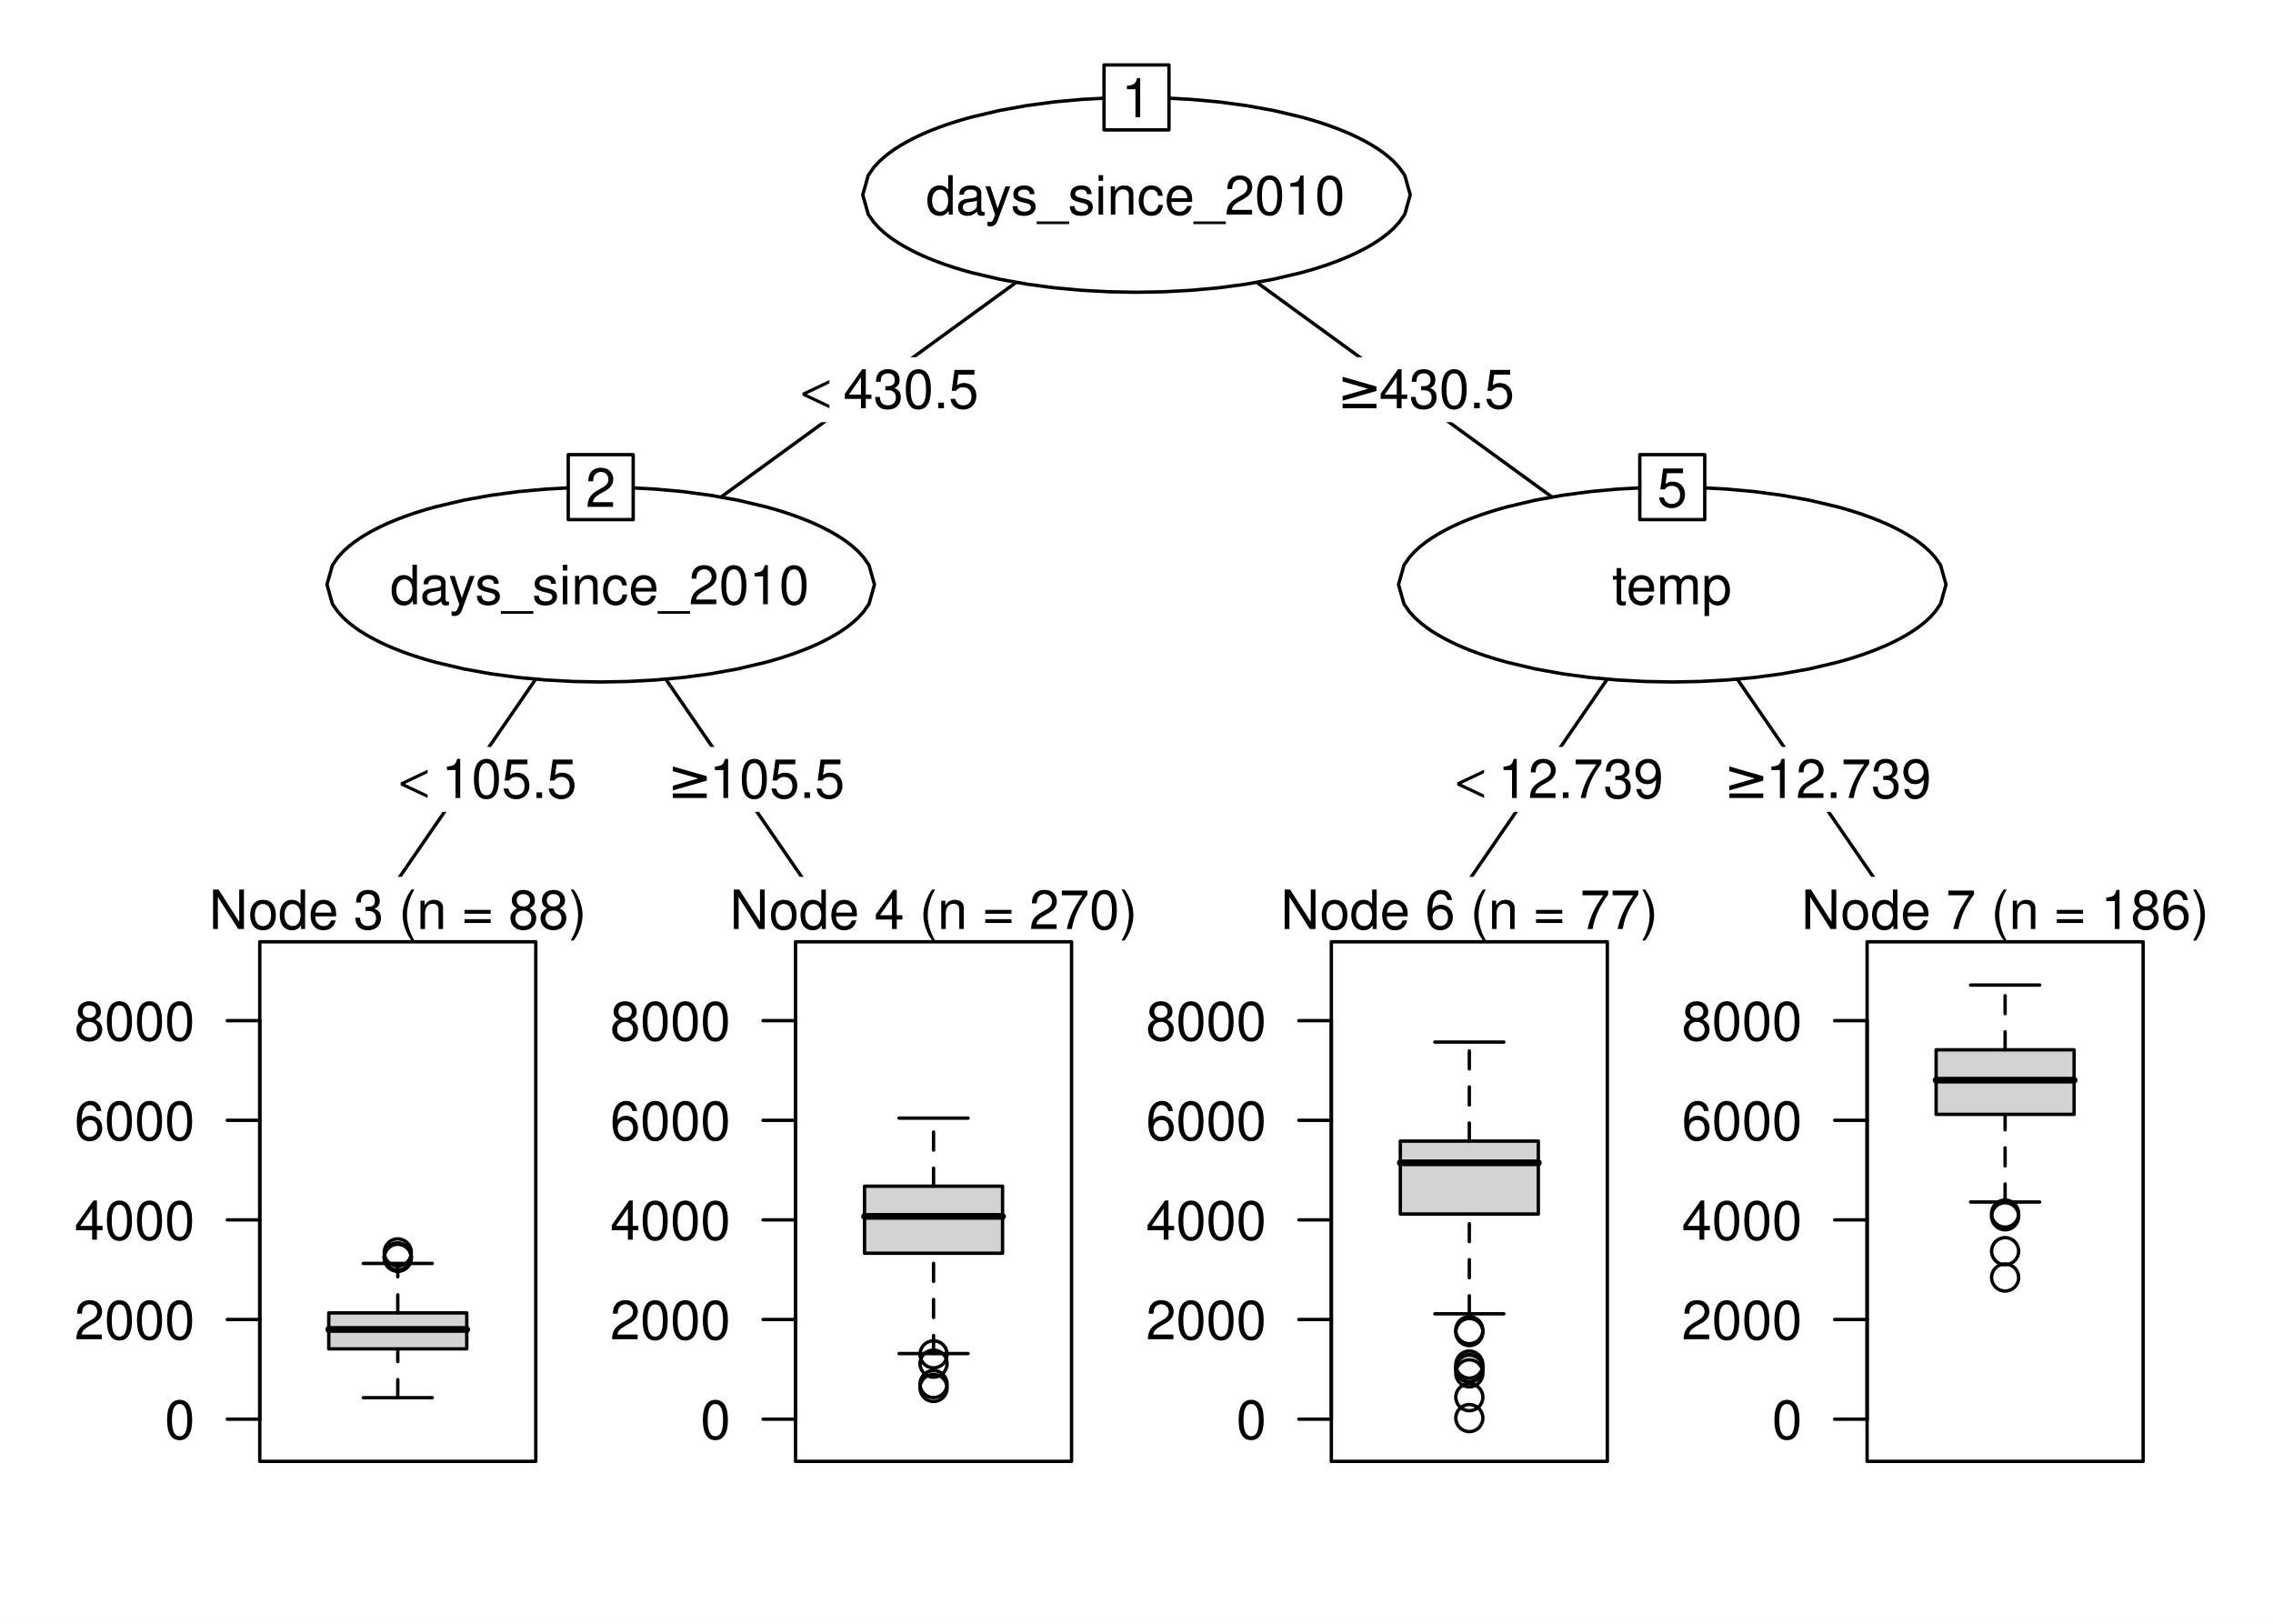
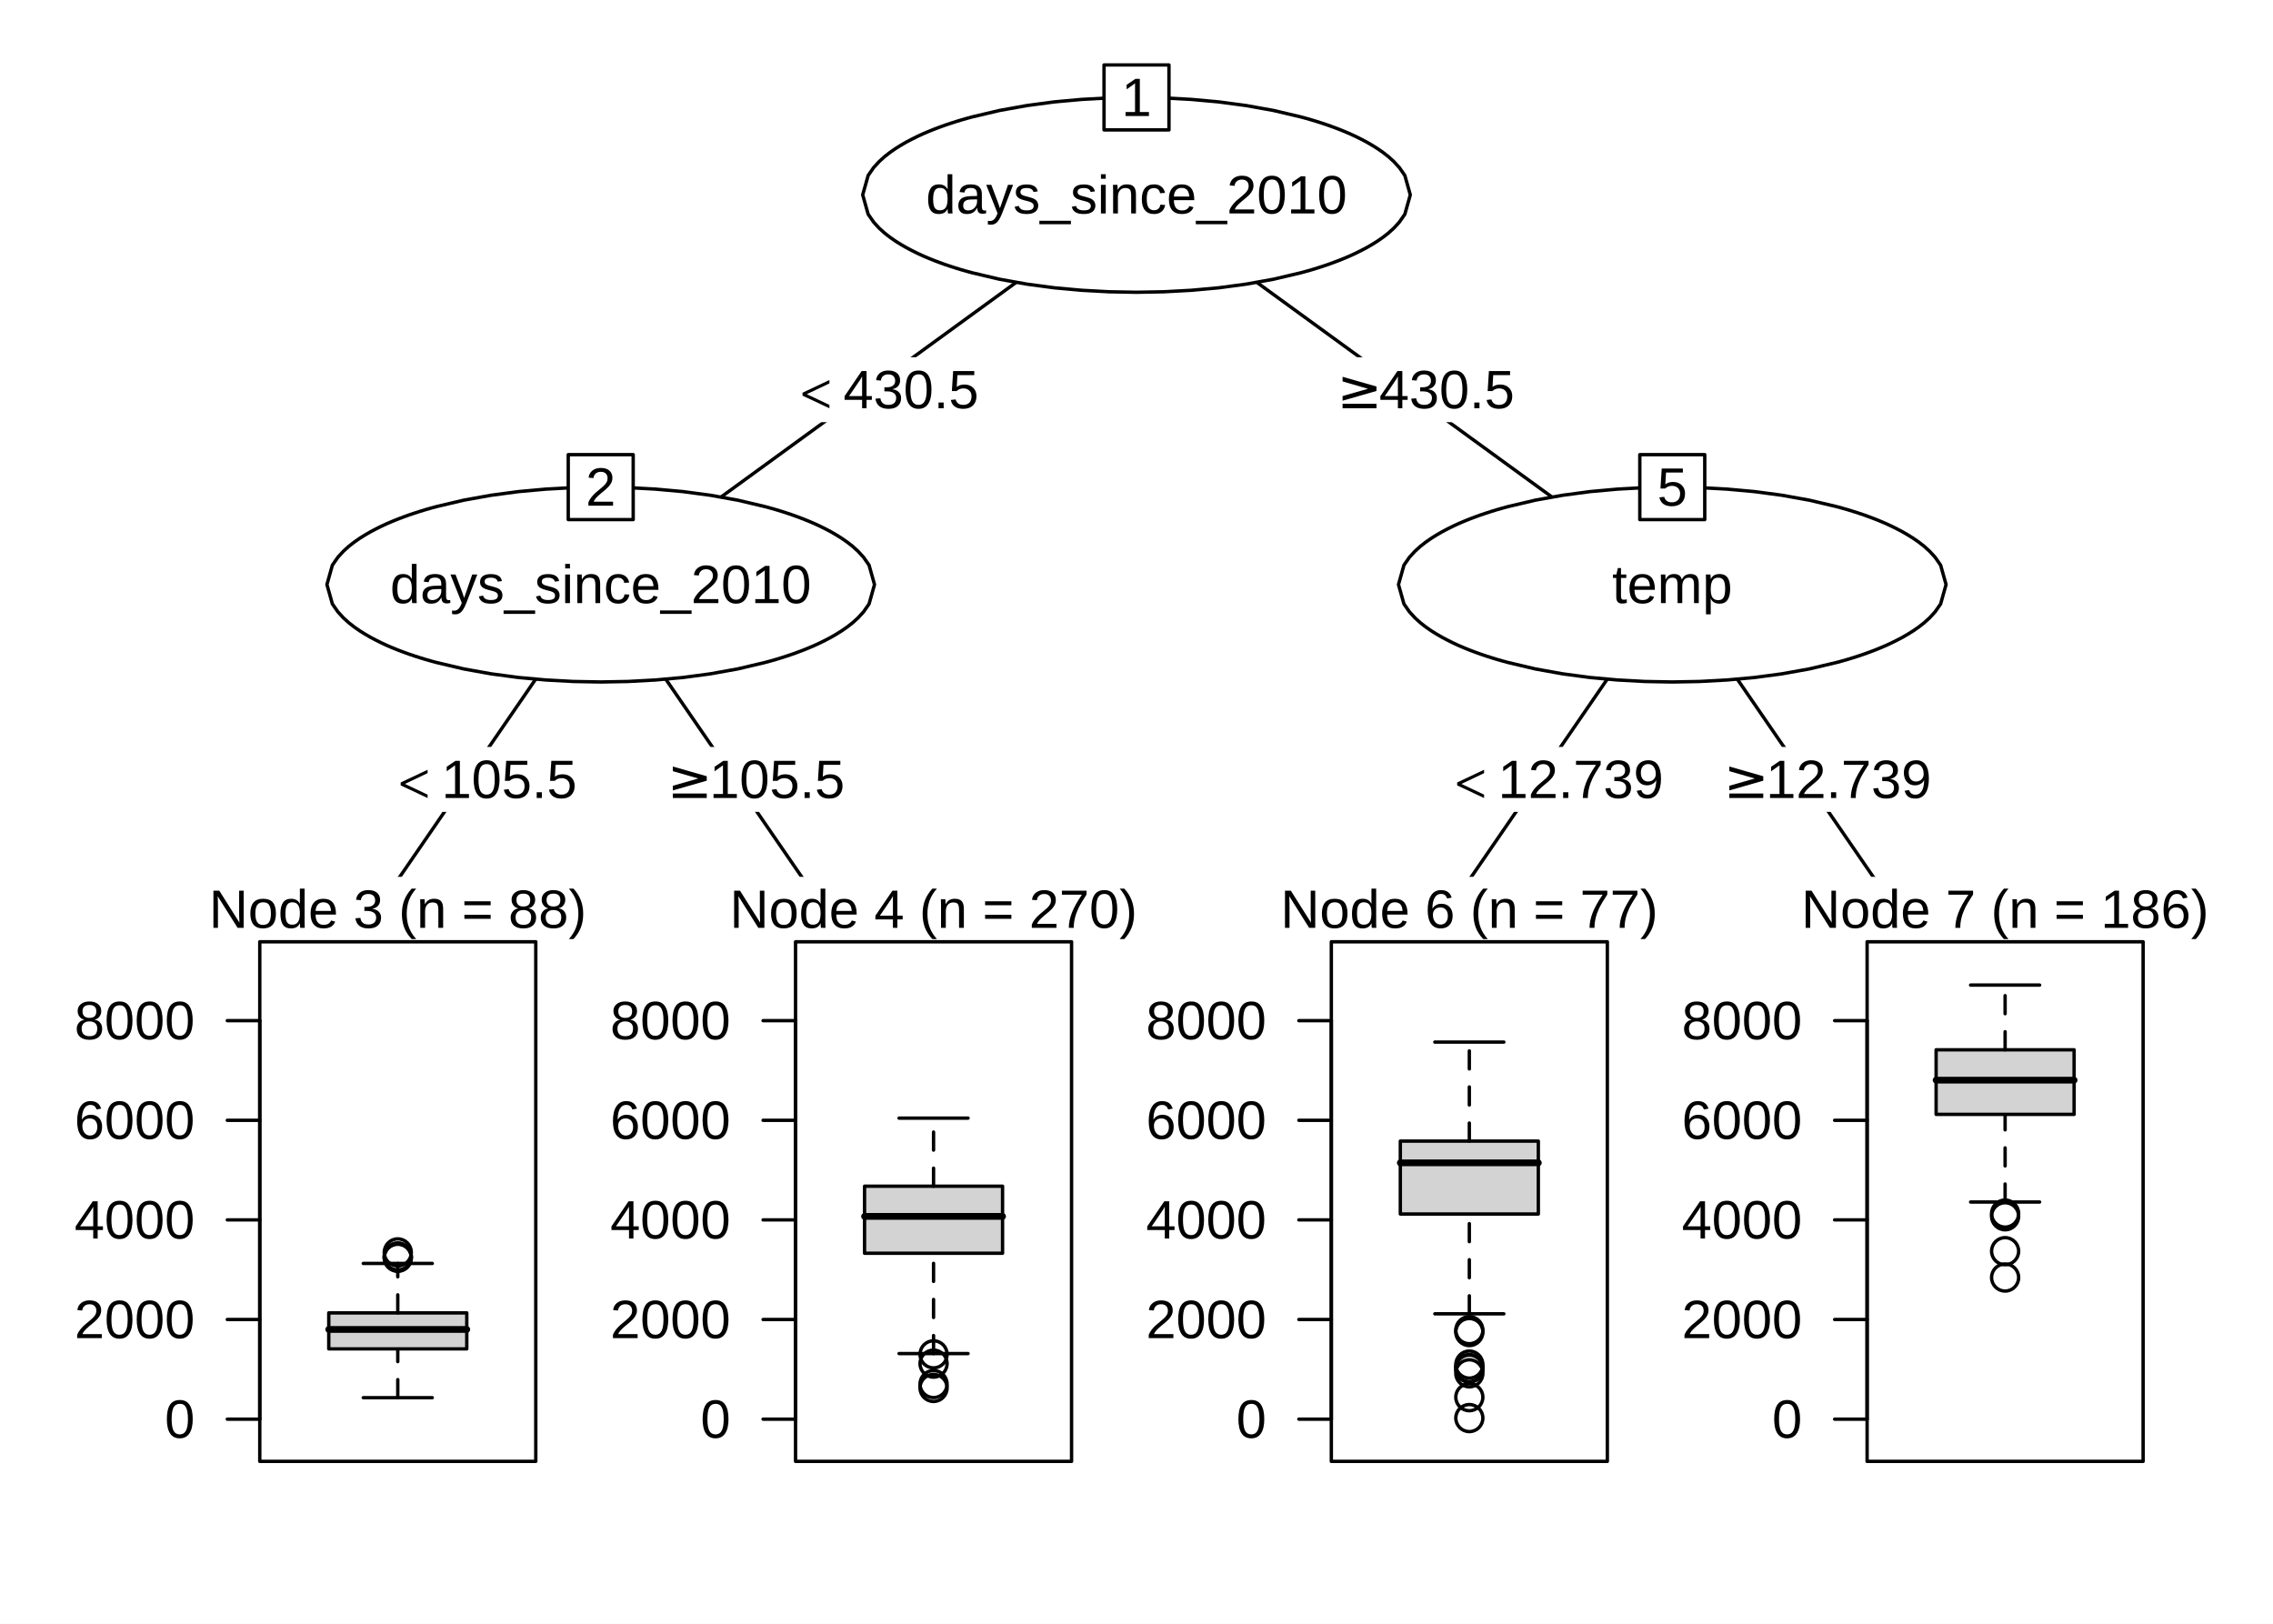
<svg xmlns="http://www.w3.org/2000/svg" viewBox="0 0 504.00 360.00">
  <defs>
    <style type="text/css">
    line, polyline, path, rect, circle {
      fill: none;
      stroke: #000000;
      stroke-linecap: round;
      stroke-linejoin: round;
      stroke-miterlimit: 10.00;
    }
  </style>
  </defs>
  <rect width="100%" height="100%" style="stroke: none; fill: #FFFFFF;" />
  <polyline points="252.00,43.20 133.20,129.60 " style="stroke-width: 0.75;" />
  <polyline points="252.00,43.20 370.80,129.60 " style="stroke-width: 0.75;" />
-   <polyline points="191.30,43.20 192.51,38.90 193.73,37.15 194.94,35.83 196.16,34.73 197.37,33.78 198.58,32.94 199.80,32.18 201.01,31.48 202.23,30.84 203.44,30.24 204.65,29.68 205.87,29.16 207.08,28.67 208.30,28.21 209.51,27.77 210.72,27.36 211.94,26.97 213.15,26.60 214.37,26.25 215.58,25.92 215.58,25.92 221.65,24.49 227.72,23.40 233.79,22.59 239.86,22.04 245.93,21.71 252.00,21.60 258.07,21.71 264.14,22.04 270.21,22.59 276.28,23.40 282.35,24.49 288.42,25.92 288.42,25.92 289.63,26.25 290.85,26.60 292.06,26.97 293.28,27.36 294.49,27.77 295.70,28.21 296.92,28.67 298.13,29.16 299.35,29.68 300.56,30.24 301.77,30.84 302.99,31.48 304.20,32.18 305.42,32.94 306.63,33.78 307.84,34.73 309.06,35.83 310.27,37.15 311.49,38.90 312.70,43.20 312.70,43.20 311.49,47.50 310.27,49.25 309.06,50.57 307.84,51.67 306.63,52.62 305.42,53.46 304.20,54.22 302.99,54.92 301.77,55.56 300.56,56.16 299.35,56.72 298.13,57.24 296.92,57.73 295.70,58.19 294.49,58.63 293.28,59.04 292.06,59.43 290.85,59.80 289.63,60.15 288.42,60.48 288.42,60.48 282.35,61.91 276.28,63.00 270.21,63.81 264.14,64.36 258.07,64.69 252.00,64.80 245.93,64.69 239.86,64.36 233.79,63.81 227.72,63.00 221.65,61.91 215.58,60.48 215.58,60.48 214.37,60.15 213.15,59.80 211.94,59.43 210.72,59.04 209.51,58.63 208.30,58.19 207.08,57.73 205.87,57.24 204.65,56.72 203.44,56.16 202.23,55.56 201.01,54.92 199.80,54.22 198.58,53.46 197.37,52.62 196.16,51.67 194.94,50.57 193.73,49.25 192.51,47.50 191.30,43.20 " style="stroke-width: 0.75; fill: #FFFFFF;" />
-   <text x="205.31" y="47.58" style="font-size: 12.00px; font-family: Nimbus Sans L;" textLength="93.38px" lengthAdjust="spacingAndGlyphs">days_since_2010</text>
+   <polyline points="191.29,43.20 192.50,38.90 193.72,37.15 194.93,35.83 196.14,34.73 197.36,33.78 198.57,32.94 199.79,32.18 201.00,31.48 202.22,30.84 203.43,30.24 204.64,29.68 205.86,29.16 207.07,28.67 208.29,28.21 209.50,27.77 210.72,27.36 211.93,26.97 213.14,26.60 214.36,26.25 215.57,25.92 215.57,25.92 221.64,24.49 227.71,23.40 233.79,22.59 239.86,22.04 245.93,21.71 252.00,21.60 258.07,21.71 264.14,22.04 270.21,22.59 276.29,23.40 282.36,24.49 288.43,25.92 288.43,25.92 289.64,26.25 290.86,26.60 292.07,26.97 293.28,27.36 294.50,27.77 295.71,28.21 296.93,28.67 298.14,29.16 299.36,29.68 300.57,30.24 301.78,30.84 303.00,31.48 304.21,32.18 305.43,32.94 306.64,33.78 307.86,34.73 309.07,35.83 310.28,37.15 311.50,38.90 312.71,43.20 312.71,43.20 311.50,47.50 310.28,49.25 309.07,50.57 307.86,51.67 306.64,52.62 305.43,53.46 304.21,54.22 303.00,54.92 301.78,55.56 300.57,56.16 299.36,56.72 298.14,57.24 296.93,57.73 295.71,58.19 294.50,58.63 293.28,59.04 292.07,59.43 290.86,59.80 289.64,60.15 288.43,60.48 288.43,60.48 282.36,61.91 276.29,63.00 270.21,63.81 264.14,64.36 258.07,64.69 252.00,64.80 245.93,64.69 239.86,64.36 233.79,63.81 227.71,63.00 221.64,61.91 215.57,60.48 215.57,60.48 214.36,60.15 213.14,59.80 211.93,59.43 210.72,59.04 209.50,58.63 208.29,58.19 207.07,57.73 205.86,57.24 204.64,56.72 203.43,56.16 202.22,55.56 201.00,54.92 199.79,54.22 198.57,53.46 197.36,52.62 196.14,51.67 194.93,50.57 193.72,49.25 192.50,47.50 191.29,43.20 " style="stroke-width: 0.75; fill: #FFFFFF;" />
+   <text x="205.30" y="47.33" style="font-size: 12.00px; font-family: Liberation Sans;" textLength="93.40px" lengthAdjust="spacingAndGlyphs">days_since_2010</text>
  <rect x="244.80" y="14.40" width="14.40" height="14.40" style="stroke-width: 0.75; fill: #FFFFFF;" />
-   <text x="248.66" y="25.98" style="font-size: 12.00px; font-family: Nimbus Sans L;" textLength="6.67px" lengthAdjust="spacingAndGlyphs">1</text>
+   <text x="248.66" y="25.73" style="font-size: 12.00px; font-family: Liberation Sans;" textLength="6.67px" lengthAdjust="spacingAndGlyphs">1</text>
  <rect x="168.18" y="79.20" width="48.84" height="14.40" style="stroke-width: 0.75; stroke: none; fill: #FFFFFF;" />
  <text x="177.63" y="90.52" style="font-size: 12.00px; font-family: Standard Symbols L;" textLength="6.59px" lengthAdjust="spacingAndGlyphs">&lt;</text>
-   <text x="186.99" y="90.52" style="font-size: 12.00px; font-family: Nimbus Sans L;" textLength="30.02px" lengthAdjust="spacingAndGlyphs">430.5</text>
+   <text x="186.99" y="90.52" style="font-size: 12.00px; font-family: Liberation Sans;" textLength="30.03px" lengthAdjust="spacingAndGlyphs">430.5</text>
  <rect x="286.98" y="79.20" width="48.84" height="14.40" style="stroke-width: 0.75; stroke: none; fill: #FFFFFF;" />
  <text x="296.43" y="90.52" style="font-size: 12.00px; font-family: Standard Symbols L;" textLength="6.59px" lengthAdjust="spacingAndGlyphs">≥</text>
-   <text x="305.79" y="90.52" style="font-size: 12.00px; font-family: Nimbus Sans L;" textLength="30.02px" lengthAdjust="spacingAndGlyphs">430.5</text>
+   <text x="305.79" y="90.52" style="font-size: 12.00px; font-family: Liberation Sans;" textLength="30.03px" lengthAdjust="spacingAndGlyphs">430.5</text>
  <polyline points="133.20,129.60 73.80,216.00 " style="stroke-width: 0.75;" />
  <polyline points="133.20,129.60 192.60,216.00 " style="stroke-width: 0.75;" />
-   <polyline points="72.50,129.60 73.71,125.30 74.93,123.55 76.14,122.23 77.36,121.13 78.57,120.18 79.78,119.34 81.00,118.58 82.21,117.88 83.43,117.24 84.64,116.64 85.85,116.08 87.07,115.56 88.28,115.07 89.50,114.61 90.71,114.17 91.92,113.76 93.14,113.37 94.35,113.00 95.57,112.65 96.78,112.32 96.78,112.32 102.85,110.89 108.92,109.80 114.99,108.99 121.06,108.44 127.13,108.11 133.20,108.00 139.27,108.11 145.34,108.44 151.41,108.99 157.48,109.80 163.55,110.89 169.62,112.32 169.62,112.32 170.83,112.65 172.05,113.00 173.26,113.37 174.48,113.76 175.69,114.17 176.90,114.61 178.12,115.07 179.33,115.56 180.55,116.08 181.76,116.64 182.97,117.24 184.19,117.88 185.40,118.58 186.62,119.34 187.83,120.18 189.04,121.13 190.26,122.23 191.47,123.55 192.69,125.30 193.90,129.60 193.90,129.60 192.69,133.90 191.47,135.65 190.26,136.97 189.04,138.07 187.83,139.02 186.62,139.86 185.40,140.62 184.19,141.32 182.97,141.96 181.76,142.56 180.55,143.12 179.33,143.64 178.12,144.13 176.90,144.59 175.69,145.03 174.48,145.44 173.26,145.83 172.05,146.20 170.83,146.55 169.62,146.88 169.62,146.88 163.55,148.31 157.48,149.40 151.41,150.21 145.34,150.76 139.27,151.09 133.20,151.20 127.13,151.09 121.06,150.76 114.99,150.21 108.92,149.40 102.85,148.31 96.78,146.88 96.78,146.88 95.57,146.55 94.35,146.20 93.14,145.83 91.92,145.44 90.71,145.03 89.50,144.59 88.28,144.13 87.07,143.64 85.85,143.12 84.64,142.56 83.43,141.96 82.21,141.32 81.00,140.62 79.78,139.86 78.57,139.02 77.36,138.07 76.14,136.97 74.93,135.65 73.71,133.90 72.50,129.60 " style="stroke-width: 0.75; fill: #FFFFFF;" />
-   <text x="86.51" y="133.97" style="font-size: 12.00px; font-family: Nimbus Sans L;" textLength="93.38px" lengthAdjust="spacingAndGlyphs">days_since_2010</text>
+   <polyline points="72.49,129.60 73.70,125.30 74.92,123.55 76.13,122.23 77.34,121.13 78.56,120.18 79.77,119.34 80.99,118.58 82.20,117.88 83.42,117.24 84.63,116.64 85.84,116.08 87.06,115.56 88.27,115.07 89.49,114.61 90.70,114.17 91.92,113.76 93.13,113.37 94.34,113.00 95.56,112.65 96.77,112.32 96.77,112.32 102.84,110.89 108.91,109.80 114.99,108.99 121.06,108.44 127.13,108.11 133.20,108.00 139.27,108.11 145.34,108.44 151.41,108.99 157.49,109.80 163.56,110.89 169.63,112.32 169.63,112.32 170.84,112.65 172.06,113.00 173.27,113.37 174.48,113.76 175.70,114.17 176.91,114.61 178.13,115.07 179.34,115.56 180.56,116.08 181.77,116.64 182.98,117.24 184.20,117.88 185.41,118.58 186.63,119.34 187.84,120.18 189.06,121.13 190.27,122.23 191.48,123.55 192.70,125.30 193.91,129.60 193.91,129.60 192.70,133.90 191.48,135.65 190.27,136.97 189.06,138.07 187.84,139.02 186.63,139.86 185.41,140.62 184.20,141.32 182.98,141.96 181.77,142.56 180.56,143.12 179.34,143.64 178.13,144.13 176.91,144.59 175.70,145.03 174.48,145.44 173.27,145.83 172.06,146.20 170.84,146.55 169.63,146.88 169.63,146.88 163.56,148.31 157.49,149.40 151.41,150.21 145.34,150.76 139.27,151.09 133.20,151.20 127.13,151.09 121.06,150.76 114.99,150.21 108.91,149.40 102.84,148.31 96.77,146.88 96.77,146.88 95.56,146.55 94.34,146.20 93.13,145.83 91.92,145.44 90.70,145.03 89.49,144.59 88.27,144.13 87.06,143.64 85.84,143.12 84.63,142.56 83.42,141.96 82.20,141.32 80.99,140.62 79.77,139.86 78.56,139.02 77.34,138.07 76.13,136.97 74.92,135.65 73.70,133.90 72.49,129.60 " style="stroke-width: 0.75; fill: #FFFFFF;" />
+   <text x="86.50" y="133.72" style="font-size: 12.00px; font-family: Liberation Sans;" textLength="93.40px" lengthAdjust="spacingAndGlyphs">days_since_2010</text>
  <rect x="126.00" y="100.80" width="14.40" height="14.40" style="stroke-width: 0.75; fill: #FFFFFF;" />
-   <text x="129.86" y="112.38" style="font-size: 12.00px; font-family: Nimbus Sans L;" textLength="6.67px" lengthAdjust="spacingAndGlyphs">2</text>
+   <text x="129.86" y="112.12" style="font-size: 12.00px; font-family: Liberation Sans;" textLength="6.67px" lengthAdjust="spacingAndGlyphs">2</text>
  <rect x="79.08" y="165.60" width="48.84" height="14.40" style="stroke-width: 0.75; stroke: none; fill: #FFFFFF;" />
-   <text x="88.53" y="176.92" style="font-size: 12.00px; font-family: Standard Symbols L;" textLength="6.59px" lengthAdjust="spacingAndGlyphs">&lt;</text>
-   <text x="97.89" y="176.92" style="font-size: 12.00px; font-family: Nimbus Sans L;" textLength="30.02px" lengthAdjust="spacingAndGlyphs">105.5</text>
+   <text x="88.53" y="176.93" style="font-size: 12.00px; font-family: Standard Symbols L;" textLength="6.59px" lengthAdjust="spacingAndGlyphs">&lt;</text>
+   <text x="97.89" y="176.93" style="font-size: 12.00px; font-family: Liberation Sans;" textLength="30.03px" lengthAdjust="spacingAndGlyphs">105.5</text>
  <rect x="138.48" y="165.60" width="48.84" height="14.40" style="stroke-width: 0.75; stroke: none; fill: #FFFFFF;" />
-   <text x="147.93" y="176.92" style="font-size: 12.00px; font-family: Standard Symbols L;" textLength="6.59px" lengthAdjust="spacingAndGlyphs">≥</text>
-   <text x="157.29" y="176.92" style="font-size: 12.00px; font-family: Nimbus Sans L;" textLength="30.02px" lengthAdjust="spacingAndGlyphs">105.5</text>
+   <text x="147.93" y="176.93" style="font-size: 12.00px; font-family: Standard Symbols L;" textLength="6.59px" lengthAdjust="spacingAndGlyphs">≥</text>
+   <text x="157.29" y="176.93" style="font-size: 12.00px; font-family: Liberation Sans;" textLength="30.03px" lengthAdjust="spacingAndGlyphs">105.5</text>
  <rect x="14.40" y="194.40" width="118.80" height="129.60" style="stroke-width: 0.75; stroke: none; fill: #FFFFFF;" />
-   <text x="46.34" y="205.97" style="font-size: 12.00px; font-family: Nimbus Sans L;" textLength="83.71px" lengthAdjust="spacingAndGlyphs">Node 3 (n = 88)</text>
+   <text x="46.34" y="205.72" style="font-size: 12.00px; font-family: Liberation Sans;" textLength="83.72px" lengthAdjust="spacingAndGlyphs">Node 3 (n = 88)</text>
  <polyline points="57.60,314.64 57.60,226.29 " style="stroke-width: 0.75;" />
  <line x1="57.60" y1="314.64" x2="50.40" y2="314.64" style="stroke-width: 0.75;" />
  <line x1="57.60" y1="292.55" x2="50.40" y2="292.55" style="stroke-width: 0.75;" />
  <line x1="57.60" y1="270.46" x2="50.40" y2="270.46" style="stroke-width: 0.75;" />
  <line x1="57.60" y1="248.38" x2="50.40" y2="248.38" style="stroke-width: 0.75;" />
  <line x1="57.60" y1="226.29" x2="50.40" y2="226.29" style="stroke-width: 0.75;" />
-   <text x="36.53" y="319.02" style="font-size: 12.00px; font-family: Nimbus Sans L;" textLength="6.67px" lengthAdjust="spacingAndGlyphs">0</text>
-   <text x="16.51" y="296.93" style="font-size: 12.00px; font-family: Nimbus Sans L;" textLength="26.69px" lengthAdjust="spacingAndGlyphs">2000</text>
-   <text x="16.51" y="274.84" style="font-size: 12.00px; font-family: Nimbus Sans L;" textLength="26.69px" lengthAdjust="spacingAndGlyphs">4000</text>
-   <text x="16.51" y="252.75" style="font-size: 12.00px; font-family: Nimbus Sans L;" textLength="26.69px" lengthAdjust="spacingAndGlyphs">6000</text>
-   <text x="16.51" y="230.66" style="font-size: 12.00px; font-family: Nimbus Sans L;" textLength="26.69px" lengthAdjust="spacingAndGlyphs">8000</text>
+   <text x="36.53" y="318.77" style="font-size: 12.00px; font-family: Liberation Sans;" textLength="6.67px" lengthAdjust="spacingAndGlyphs">0</text>
+   <text x="16.50" y="296.68" style="font-size: 12.00px; font-family: Liberation Sans;" textLength="26.70px" lengthAdjust="spacingAndGlyphs">2000</text>
+   <text x="16.50" y="274.59" style="font-size: 12.00px; font-family: Liberation Sans;" textLength="26.70px" lengthAdjust="spacingAndGlyphs">4000</text>
+   <text x="16.50" y="252.50" style="font-size: 12.00px; font-family: Liberation Sans;" textLength="26.70px" lengthAdjust="spacingAndGlyphs">6000</text>
+   <text x="16.50" y="230.41" style="font-size: 12.00px; font-family: Liberation Sans;" textLength="26.70px" lengthAdjust="spacingAndGlyphs">8000</text>
  <rect x="57.60" y="208.80" width="61.20" height="115.20" style="stroke-width: 0.75;" />
  <defs>
    <clipPath id="cpNTcuNnwxMTguOHwzMjR8MjA4Ljg=">
      <rect x="57.60" y="208.80" width="61.20" height="115.20" />
    </clipPath>
  </defs>
  <polyline points="80.55,309.88 95.85,309.88 " style="stroke-width: 0.75;" clip-path="url(#cpNTcuNnwxMTguOHwzMjR8MjA4Ljg=)" />
  <polyline points="88.20,309.88 88.20,299.06 " style="stroke-width: 0.75; stroke-dasharray: 4.00,4.00;" clip-path="url(#cpNTcuNnwxMTguOHwzMjR8MjA4Ljg=)" />
  <rect x="72.90" y="291.08" width="30.60" height="7.98" style="stroke-width: 0.75; fill: #D3D3D3;" clip-path="url(#cpNTcuNnwxMTguOHwzMjR8MjA4Ljg=)" />
  <polyline points="72.90,294.75 103.50,294.75 " style="stroke-width: 1.50;" clip-path="url(#cpNTcuNnwxMTguOHwzMjR8MjA4Ljg=)" />
  <polyline points="88.20,291.08 88.20,280.12 " style="stroke-width: 0.75; stroke-dasharray: 4.00,4.00;" clip-path="url(#cpNTcuNnwxMTguOHwzMjR8MjA4Ljg=)" />
  <polyline points="80.55,280.12 95.85,280.12 " style="stroke-width: 0.75;" clip-path="url(#cpNTcuNnwxMTguOHwzMjR8MjA4Ljg=)" />
  <circle cx="88.20" cy="278.56" r="2.25pt" style="stroke-width: 0.75;" clip-path="url(#cpNTcuNnwxMTguOHwzMjR8MjA4Ljg=)" />
  <circle cx="88.20" cy="277.67" r="2.25pt" style="stroke-width: 0.75;" clip-path="url(#cpNTcuNnwxMTguOHwzMjR8MjA4Ljg=)" />
  <circle cx="88.20" cy="278.87" r="2.25pt" style="stroke-width: 0.75;" clip-path="url(#cpNTcuNnwxMTguOHwzMjR8MjA4Ljg=)" />
  <circle cx="88.20" cy="278.76" r="2.25pt" style="stroke-width: 0.75;" clip-path="url(#cpNTcuNnwxMTguOHwzMjR8MjA4Ljg=)" />
  <defs>
    <clipPath id="cpMHw1MDR8MzYwfDA=">
      <rect x="0.00" y="0.00" width="504.00" height="360.00" />
    </clipPath>
  </defs>
  <rect x="133.20" y="194.40" width="118.80" height="129.60" style="stroke-width: 0.75; stroke: none; fill: #FFFFFF;" clip-path="url(#cpMHw1MDR8MzYwfDA=)" />
  <g clip-path="url(#cpMHw1MDR8MzYwfDA=)">
-     <text x="161.81" y="205.97" style="font-size: 12.00px; font-family: Nimbus Sans L;" textLength="90.38px" lengthAdjust="spacingAndGlyphs">Node 4 (n = 270)</text>
+     <text x="161.80" y="205.72" style="font-size: 12.00px; font-family: Liberation Sans;" textLength="90.39px" lengthAdjust="spacingAndGlyphs">Node 4 (n = 270)</text>
  </g>
  <polyline points="176.40,314.64 176.40,226.29 " style="stroke-width: 0.75;" clip-path="url(#cpMHw1MDR8MzYwfDA=)" />
  <line x1="176.40" y1="314.64" x2="169.20" y2="314.64" style="stroke-width: 0.75;" clip-path="url(#cpMHw1MDR8MzYwfDA=)" />
  <line x1="176.40" y1="292.55" x2="169.20" y2="292.55" style="stroke-width: 0.75;" clip-path="url(#cpMHw1MDR8MzYwfDA=)" />
  <line x1="176.40" y1="270.46" x2="169.20" y2="270.46" style="stroke-width: 0.75;" clip-path="url(#cpMHw1MDR8MzYwfDA=)" />
  <line x1="176.40" y1="248.38" x2="169.20" y2="248.38" style="stroke-width: 0.75;" clip-path="url(#cpMHw1MDR8MzYwfDA=)" />
  <line x1="176.40" y1="226.29" x2="169.20" y2="226.29" style="stroke-width: 0.75;" clip-path="url(#cpMHw1MDR8MzYwfDA=)" />
  <g clip-path="url(#cpMHw1MDR8MzYwfDA=)">
-     <text x="155.33" y="319.02" style="font-size: 12.00px; font-family: Nimbus Sans L;" textLength="6.67px" lengthAdjust="spacingAndGlyphs">0</text>
-   </g>
-   <g clip-path="url(#cpMHw1MDR8MzYwfDA=)">
-     <text x="135.31" y="296.93" style="font-size: 12.00px; font-family: Nimbus Sans L;" textLength="26.69px" lengthAdjust="spacingAndGlyphs">2000</text>
-   </g>
-   <g clip-path="url(#cpMHw1MDR8MzYwfDA=)">
-     <text x="135.31" y="274.84" style="font-size: 12.00px; font-family: Nimbus Sans L;" textLength="26.69px" lengthAdjust="spacingAndGlyphs">4000</text>
-   </g>
-   <g clip-path="url(#cpMHw1MDR8MzYwfDA=)">
-     <text x="135.31" y="252.75" style="font-size: 12.00px; font-family: Nimbus Sans L;" textLength="26.69px" lengthAdjust="spacingAndGlyphs">6000</text>
-   </g>
-   <g clip-path="url(#cpMHw1MDR8MzYwfDA=)">
-     <text x="135.31" y="230.66" style="font-size: 12.00px; font-family: Nimbus Sans L;" textLength="26.69px" lengthAdjust="spacingAndGlyphs">8000</text>
+     <text x="155.33" y="318.77" style="font-size: 12.00px; font-family: Liberation Sans;" textLength="6.67px" lengthAdjust="spacingAndGlyphs">0</text>
+   </g>
+   <g clip-path="url(#cpMHw1MDR8MzYwfDA=)">
+     <text x="135.30" y="296.68" style="font-size: 12.00px; font-family: Liberation Sans;" textLength="26.70px" lengthAdjust="spacingAndGlyphs">2000</text>
+   </g>
+   <g clip-path="url(#cpMHw1MDR8MzYwfDA=)">
+     <text x="135.30" y="274.59" style="font-size: 12.00px; font-family: Liberation Sans;" textLength="26.70px" lengthAdjust="spacingAndGlyphs">4000</text>
+   </g>
+   <g clip-path="url(#cpMHw1MDR8MzYwfDA=)">
+     <text x="135.30" y="252.50" style="font-size: 12.00px; font-family: Liberation Sans;" textLength="26.70px" lengthAdjust="spacingAndGlyphs">6000</text>
+   </g>
+   <g clip-path="url(#cpMHw1MDR8MzYwfDA=)">
+     <text x="135.30" y="230.41" style="font-size: 12.00px; font-family: Liberation Sans;" textLength="26.70px" lengthAdjust="spacingAndGlyphs">8000</text>
  </g>
  <rect x="176.40" y="208.80" width="61.20" height="115.20" style="stroke-width: 0.75;" clip-path="url(#cpMHw1MDR8MzYwfDA=)" />
  <defs>
    <clipPath id="cpMTc2LjR8MjM3LjZ8MzI0fDIwOC44">
      <rect x="176.40" y="208.80" width="61.20" height="115.20" />
    </clipPath>
  </defs>
  <polyline points="199.35,300.10 214.65,300.10 " style="stroke-width: 0.75;" clip-path="url(#cpMTc2LjR8MjM3LjZ8MzI0fDIwOC44)" />
  <polyline points="207.00,300.10 207.00,277.85 " style="stroke-width: 0.75; stroke-dasharray: 4.00,4.00;" clip-path="url(#cpMTc2LjR8MjM3LjZ8MzI0fDIwOC44)" />
  <rect x="191.70" y="262.99" width="30.60" height="14.87" style="stroke-width: 0.75; fill: #D3D3D3;" clip-path="url(#cpMTc2LjR8MjM3LjZ8MzI0fDIwOC44)" />
  <polyline points="191.70,269.69 222.30,269.69 " style="stroke-width: 1.50;" clip-path="url(#cpMTc2LjR8MjM3LjZ8MzI0fDIwOC44)" />
  <polyline points="207.00,262.99 207.00,247.90 " style="stroke-width: 0.75; stroke-dasharray: 4.00,4.00;" clip-path="url(#cpMTc2LjR8MjM3LjZ8MzI0fDIwOC44)" />
  <polyline points="199.35,247.90 214.65,247.90 " style="stroke-width: 0.75;" clip-path="url(#cpMTc2LjR8MjM3LjZ8MzI0fDIwOC44)" />
  <circle cx="207.00" cy="306.86" r="2.25pt" style="stroke-width: 0.75;" clip-path="url(#cpMTc2LjR8MjM3LjZ8MzI0fDIwOC44)" />
  <circle cx="207.00" cy="300.27" r="2.25pt" style="stroke-width: 0.75;" clip-path="url(#cpMTc2LjR8MjM3LjZ8MzI0fDIwOC44)" />
  <circle cx="207.00" cy="302.33" r="2.25pt" style="stroke-width: 0.75;" clip-path="url(#cpMTc2LjR8MjM3LjZ8MzI0fDIwOC44)" />
  <circle cx="207.00" cy="307.72" r="2.25pt" style="stroke-width: 0.75;" clip-path="url(#cpMTc2LjR8MjM3LjZ8MzI0fDIwOC44)" />
  <defs>
    <clipPath id="cpMHw1MDR8MzYwfDA=">
      <rect x="0.00" y="0.00" width="504.00" height="360.00" />
    </clipPath>
  </defs>
  <polyline points="370.80,129.60 311.40,216.00 " style="stroke-width: 0.75;" clip-path="url(#cpMHw1MDR8MzYwfDA=)" />
  <polyline points="370.80,129.60 430.20,216.00 " style="stroke-width: 0.75;" clip-path="url(#cpMHw1MDR8MzYwfDA=)" />
-   <polyline points="310.10,129.60 311.31,125.30 312.53,123.55 313.74,122.23 314.96,121.13 316.17,120.18 317.38,119.34 318.60,118.58 319.81,117.88 321.03,117.24 322.24,116.64 323.45,116.08 324.67,115.56 325.88,115.07 327.10,114.61 328.31,114.17 329.52,113.76 330.74,113.37 331.95,113.00 333.17,112.65 334.38,112.32 334.38,112.32 340.45,110.89 346.52,109.80 352.59,108.99 358.66,108.44 364.73,108.11 370.80,108.00 376.87,108.11 382.94,108.44 389.01,108.99 395.08,109.80 401.15,110.89 407.22,112.32 407.22,112.32 408.43,112.65 409.65,113.00 410.86,113.37 412.08,113.76 413.29,114.17 414.50,114.61 415.72,115.07 416.93,115.56 418.15,116.08 419.36,116.64 420.57,117.24 421.79,117.88 423.00,118.58 424.22,119.34 425.43,120.18 426.64,121.13 427.86,122.23 429.07,123.55 430.29,125.30 431.50,129.60 431.50,129.60 430.29,133.90 429.07,135.65 427.86,136.97 426.64,138.07 425.43,139.02 424.22,139.86 423.00,140.62 421.79,141.32 420.57,141.96 419.36,142.56 418.15,143.12 416.93,143.64 415.72,144.13 414.50,144.59 413.29,145.03 412.08,145.44 410.86,145.83 409.65,146.20 408.43,146.55 407.22,146.88 407.22,146.88 401.15,148.31 395.08,149.40 389.01,150.21 382.94,150.76 376.87,151.09 370.80,151.20 364.73,151.09 358.66,150.76 352.59,150.21 346.52,149.40 340.45,148.31 334.38,146.88 334.38,146.88 333.17,146.55 331.95,146.20 330.74,145.83 329.52,145.44 328.31,145.03 327.10,144.59 325.88,144.13 324.67,143.64 323.45,143.12 322.24,142.56 321.03,141.96 319.81,141.32 318.60,140.62 317.38,139.86 316.17,139.02 314.96,138.07 313.74,136.97 312.53,135.65 311.31,133.90 310.10,129.60 " style="stroke-width: 0.75; fill: #FFFFFF;" clip-path="url(#cpMHw1MDR8MzYwfDA=)" />
-   <g clip-path="url(#cpMHw1MDR8MzYwfDA=)">
-     <text x="357.46" y="133.97" style="font-size: 12.00px; font-family: Nimbus Sans L;" textLength="26.68px" lengthAdjust="spacingAndGlyphs">temp</text>
+   <polyline points="310.09,129.60 311.30,125.30 312.52,123.55 313.73,122.23 314.94,121.13 316.16,120.18 317.37,119.34 318.59,118.58 319.80,117.88 321.02,117.24 322.23,116.64 323.44,116.08 324.66,115.56 325.87,115.07 327.09,114.61 328.30,114.17 329.52,113.76 330.73,113.37 331.94,113.00 333.16,112.65 334.37,112.32 334.37,112.32 340.44,110.89 346.51,109.80 352.59,108.99 358.66,108.44 364.73,108.11 370.80,108.00 376.87,108.11 382.94,108.44 389.01,108.99 395.09,109.80 401.16,110.89 407.23,112.32 407.23,112.32 408.44,112.65 409.66,113.00 410.87,113.37 412.08,113.76 413.30,114.17 414.51,114.61 415.73,115.07 416.94,115.56 418.16,116.08 419.37,116.64 420.58,117.24 421.80,117.88 423.01,118.58 424.23,119.34 425.44,120.18 426.66,121.13 427.87,122.23 429.08,123.55 430.30,125.30 431.51,129.60 431.51,129.60 430.30,133.90 429.08,135.65 427.87,136.97 426.66,138.07 425.44,139.02 424.23,139.86 423.01,140.62 421.80,141.32 420.58,141.96 419.37,142.56 418.16,143.12 416.94,143.64 415.73,144.13 414.51,144.59 413.30,145.03 412.08,145.44 410.87,145.83 409.66,146.20 408.44,146.55 407.23,146.88 407.23,146.88 401.16,148.31 395.09,149.40 389.01,150.21 382.94,150.76 376.87,151.09 370.80,151.20 364.73,151.09 358.66,150.76 352.59,150.21 346.51,149.40 340.44,148.31 334.37,146.88 334.37,146.88 333.16,146.55 331.94,146.20 330.73,145.83 329.52,145.44 328.30,145.03 327.09,144.59 325.87,144.13 324.66,143.64 323.44,143.12 322.23,142.56 321.02,141.96 319.80,141.32 318.59,140.62 317.37,139.86 316.16,139.02 314.94,138.07 313.73,136.97 312.52,135.65 311.30,133.90 310.09,129.60 " style="stroke-width: 0.75; fill: #FFFFFF;" clip-path="url(#cpMHw1MDR8MzYwfDA=)" />
+   <g clip-path="url(#cpMHw1MDR8MzYwfDA=)">
+     <text x="357.46" y="133.72" style="font-size: 12.00px; font-family: Liberation Sans;" textLength="26.68px" lengthAdjust="spacingAndGlyphs">temp</text>
  </g>
  <rect x="363.60" y="100.80" width="14.40" height="14.40" style="stroke-width: 0.75; fill: #FFFFFF;" clip-path="url(#cpMHw1MDR8MzYwfDA=)" />
  <g clip-path="url(#cpMHw1MDR8MzYwfDA=)">
-     <text x="367.46" y="112.38" style="font-size: 12.00px; font-family: Nimbus Sans L;" textLength="6.67px" lengthAdjust="spacingAndGlyphs">5</text>
-   </g>
-   <rect x="313.35" y="165.60" width="55.51" height="14.40" style="stroke-width: 0.75; stroke: none; fill: #FFFFFF;" clip-path="url(#cpMHw1MDR8MzYwfDA=)" />
-   <g clip-path="url(#cpMHw1MDR8MzYwfDA=)">
-     <text x="322.79" y="176.92" style="font-size: 12.00px; font-family: Standard Symbols L;" textLength="6.59px" lengthAdjust="spacingAndGlyphs">&lt;</text>
-   </g>
-   <g clip-path="url(#cpMHw1MDR8MzYwfDA=)">
-     <text x="332.16" y="176.92" style="font-size: 12.00px; font-family: Nimbus Sans L;" textLength="36.70px" lengthAdjust="spacingAndGlyphs">12.739</text>
-   </g>
-   <rect x="372.75" y="165.60" width="55.51" height="14.40" style="stroke-width: 0.75; stroke: none; fill: #FFFFFF;" clip-path="url(#cpMHw1MDR8MzYwfDA=)" />
-   <g clip-path="url(#cpMHw1MDR8MzYwfDA=)">
-     <text x="382.19" y="176.92" style="font-size: 12.00px; font-family: Standard Symbols L;" textLength="6.59px" lengthAdjust="spacingAndGlyphs">≥</text>
-   </g>
-   <g clip-path="url(#cpMHw1MDR8MzYwfDA=)">
-     <text x="391.56" y="176.92" style="font-size: 12.00px; font-family: Nimbus Sans L;" textLength="36.70px" lengthAdjust="spacingAndGlyphs">12.739</text>
+     <text x="367.46" y="112.12" style="font-size: 12.00px; font-family: Liberation Sans;" textLength="6.67px" lengthAdjust="spacingAndGlyphs">5</text>
+   </g>
+   <rect x="313.34" y="165.60" width="55.52" height="14.40" style="stroke-width: 0.75; stroke: none; fill: #FFFFFF;" clip-path="url(#cpMHw1MDR8MzYwfDA=)" />
+   <g clip-path="url(#cpMHw1MDR8MzYwfDA=)">
+     <text x="322.79" y="176.93" style="font-size: 12.00px; font-family: Standard Symbols L;" textLength="6.59px" lengthAdjust="spacingAndGlyphs">&lt;</text>
+   </g>
+   <g clip-path="url(#cpMHw1MDR8MzYwfDA=)">
+     <text x="332.16" y="176.93" style="font-size: 12.00px; font-family: Liberation Sans;" textLength="36.70px" lengthAdjust="spacingAndGlyphs">12.739</text>
+   </g>
+   <rect x="372.74" y="165.60" width="55.52" height="14.40" style="stroke-width: 0.75; stroke: none; fill: #FFFFFF;" clip-path="url(#cpMHw1MDR8MzYwfDA=)" />
+   <g clip-path="url(#cpMHw1MDR8MzYwfDA=)">
+     <text x="382.19" y="176.93" style="font-size: 12.00px; font-family: Standard Symbols L;" textLength="6.59px" lengthAdjust="spacingAndGlyphs">≥</text>
+   </g>
+   <g clip-path="url(#cpMHw1MDR8MzYwfDA=)">
+     <text x="391.56" y="176.93" style="font-size: 12.00px; font-family: Liberation Sans;" textLength="36.70px" lengthAdjust="spacingAndGlyphs">12.739</text>
  </g>
  <rect x="252.00" y="194.40" width="118.80" height="129.60" style="stroke-width: 0.75; stroke: none; fill: #FFFFFF;" clip-path="url(#cpMHw1MDR8MzYwfDA=)" />
  <g clip-path="url(#cpMHw1MDR8MzYwfDA=)">
-     <text x="283.94" y="205.97" style="font-size: 12.00px; font-family: Nimbus Sans L;" textLength="83.71px" lengthAdjust="spacingAndGlyphs">Node 6 (n = 77)</text>
+     <text x="283.94" y="205.72" style="font-size: 12.00px; font-family: Liberation Sans;" textLength="83.72px" lengthAdjust="spacingAndGlyphs">Node 6 (n = 77)</text>
  </g>
  <polyline points="295.20,314.64 295.20,226.29 " style="stroke-width: 0.75;" clip-path="url(#cpMHw1MDR8MzYwfDA=)" />
  <line x1="295.20" y1="314.64" x2="288.00" y2="314.64" style="stroke-width: 0.75;" clip-path="url(#cpMHw1MDR8MzYwfDA=)" />
  <line x1="295.20" y1="292.55" x2="288.00" y2="292.55" style="stroke-width: 0.75;" clip-path="url(#cpMHw1MDR8MzYwfDA=)" />
  <line x1="295.20" y1="270.46" x2="288.00" y2="270.46" style="stroke-width: 0.75;" clip-path="url(#cpMHw1MDR8MzYwfDA=)" />
  <line x1="295.20" y1="248.38" x2="288.00" y2="248.38" style="stroke-width: 0.75;" clip-path="url(#cpMHw1MDR8MzYwfDA=)" />
  <line x1="295.20" y1="226.29" x2="288.00" y2="226.29" style="stroke-width: 0.75;" clip-path="url(#cpMHw1MDR8MzYwfDA=)" />
  <g clip-path="url(#cpMHw1MDR8MzYwfDA=)">
-     <text x="274.13" y="319.02" style="font-size: 12.00px; font-family: Nimbus Sans L;" textLength="6.67px" lengthAdjust="spacingAndGlyphs">0</text>
-   </g>
-   <g clip-path="url(#cpMHw1MDR8MzYwfDA=)">
-     <text x="254.11" y="296.93" style="font-size: 12.00px; font-family: Nimbus Sans L;" textLength="26.69px" lengthAdjust="spacingAndGlyphs">2000</text>
-   </g>
-   <g clip-path="url(#cpMHw1MDR8MzYwfDA=)">
-     <text x="254.11" y="274.84" style="font-size: 12.00px; font-family: Nimbus Sans L;" textLength="26.69px" lengthAdjust="spacingAndGlyphs">4000</text>
-   </g>
-   <g clip-path="url(#cpMHw1MDR8MzYwfDA=)">
-     <text x="254.11" y="252.75" style="font-size: 12.00px; font-family: Nimbus Sans L;" textLength="26.69px" lengthAdjust="spacingAndGlyphs">6000</text>
-   </g>
-   <g clip-path="url(#cpMHw1MDR8MzYwfDA=)">
-     <text x="254.11" y="230.66" style="font-size: 12.00px; font-family: Nimbus Sans L;" textLength="26.69px" lengthAdjust="spacingAndGlyphs">8000</text>
+     <text x="274.13" y="318.77" style="font-size: 12.00px; font-family: Liberation Sans;" textLength="6.67px" lengthAdjust="spacingAndGlyphs">0</text>
+   </g>
+   <g clip-path="url(#cpMHw1MDR8MzYwfDA=)">
+     <text x="254.10" y="296.68" style="font-size: 12.00px; font-family: Liberation Sans;" textLength="26.70px" lengthAdjust="spacingAndGlyphs">2000</text>
+   </g>
+   <g clip-path="url(#cpMHw1MDR8MzYwfDA=)">
+     <text x="254.10" y="274.59" style="font-size: 12.00px; font-family: Liberation Sans;" textLength="26.70px" lengthAdjust="spacingAndGlyphs">4000</text>
+   </g>
+   <g clip-path="url(#cpMHw1MDR8MzYwfDA=)">
+     <text x="254.10" y="252.50" style="font-size: 12.00px; font-family: Liberation Sans;" textLength="26.70px" lengthAdjust="spacingAndGlyphs">6000</text>
+   </g>
+   <g clip-path="url(#cpMHw1MDR8MzYwfDA=)">
+     <text x="254.10" y="230.41" style="font-size: 12.00px; font-family: Liberation Sans;" textLength="26.70px" lengthAdjust="spacingAndGlyphs">8000</text>
  </g>
  <rect x="295.20" y="208.80" width="61.20" height="115.20" style="stroke-width: 0.75;" clip-path="url(#cpMHw1MDR8MzYwfDA=)" />
  <defs>
    <clipPath id="cpMjk1LjJ8MzU2LjR8MzI0fDIwOC44">
      <rect x="295.20" y="208.80" width="61.20" height="115.20" />
    </clipPath>
  </defs>
  <polyline points="318.15,291.29 333.45,291.29 " style="stroke-width: 0.75;" clip-path="url(#cpMjk1LjJ8MzU2LjR8MzI0fDIwOC44)" />
  <polyline points="325.80,291.29 325.80,269.16 " style="stroke-width: 0.75; stroke-dasharray: 4.00,4.00;" clip-path="url(#cpMjk1LjJ8MzU2LjR8MzI0fDIwOC44)" />
  <rect x="310.50" y="252.99" width="30.60" height="16.17" style="stroke-width: 0.75; fill: #D3D3D3;" clip-path="url(#cpMjk1LjJ8MzU2LjR8MzI0fDIwOC44)" />
  <polyline points="310.50,257.81 341.10,257.81 " style="stroke-width: 1.50;" clip-path="url(#cpMjk1LjJ8MzU2LjR8MzI0fDIwOC44)" />
  <polyline points="325.80,252.99 325.80,231.04 " style="stroke-width: 0.75; stroke-dasharray: 4.00,4.00;" clip-path="url(#cpMjk1LjJ8MzU2LjR8MzI0fDIwOC44)" />
  <polyline points="318.15,231.04 333.45,231.04 " style="stroke-width: 0.75;" clip-path="url(#cpMjk1LjJ8MzU2LjR8MzI0fDIwOC44)" />
  <circle cx="325.80" cy="303.45" r="2.25pt" style="stroke-width: 0.75;" clip-path="url(#cpMjk1LjJ8MzU2LjR8MzI0fDIwOC44)" />
  <circle cx="325.80" cy="302.54" r="2.25pt" style="stroke-width: 0.75;" clip-path="url(#cpMjk1LjJ8MzU2LjR8MzI0fDIwOC44)" />
  <circle cx="325.80" cy="314.40" r="2.25pt" style="stroke-width: 0.75;" clip-path="url(#cpMjk1LjJ8MzU2LjR8MzI0fDIwOC44)" />
  <circle cx="325.80" cy="295.33" r="2.25pt" style="stroke-width: 0.75;" clip-path="url(#cpMjk1LjJ8MzU2LjR8MzI0fDIwOC44)" />
  <circle cx="325.80" cy="309.77" r="2.25pt" style="stroke-width: 0.75;" clip-path="url(#cpMjk1LjJ8MzU2LjR8MzI0fDIwOC44)" />
  <circle cx="325.80" cy="304.48" r="2.25pt" style="stroke-width: 0.75;" clip-path="url(#cpMjk1LjJ8MzU2LjR8MzI0fDIwOC44)" />
  <circle cx="325.80" cy="294.91" r="2.25pt" style="stroke-width: 0.75;" clip-path="url(#cpMjk1LjJ8MzU2LjR8MzI0fDIwOC44)" />
  <circle cx="325.80" cy="303.30" r="2.25pt" style="stroke-width: 0.75;" clip-path="url(#cpMjk1LjJ8MzU2LjR8MzI0fDIwOC44)" />
  <defs>
    <clipPath id="cpMHw1MDR8MzYwfDA=">
      <rect x="0.00" y="0.00" width="504.00" height="360.00" />
    </clipPath>
  </defs>
  <rect x="370.80" y="194.40" width="118.80" height="129.60" style="stroke-width: 0.75; stroke: none; fill: #FFFFFF;" clip-path="url(#cpMHw1MDR8MzYwfDA=)" />
  <g clip-path="url(#cpMHw1MDR8MzYwfDA=)">
-     <text x="399.41" y="205.97" style="font-size: 12.00px; font-family: Nimbus Sans L;" textLength="90.38px" lengthAdjust="spacingAndGlyphs">Node 7 (n = 186)</text>
+     <text x="399.40" y="205.72" style="font-size: 12.00px; font-family: Liberation Sans;" textLength="90.39px" lengthAdjust="spacingAndGlyphs">Node 7 (n = 186)</text>
  </g>
  <polyline points="414.00,314.64 414.00,226.29 " style="stroke-width: 0.75;" clip-path="url(#cpMHw1MDR8MzYwfDA=)" />
  <line x1="414.00" y1="314.64" x2="406.80" y2="314.64" style="stroke-width: 0.75;" clip-path="url(#cpMHw1MDR8MzYwfDA=)" />
  <line x1="414.00" y1="292.55" x2="406.80" y2="292.55" style="stroke-width: 0.75;" clip-path="url(#cpMHw1MDR8MzYwfDA=)" />
  <line x1="414.00" y1="270.46" x2="406.80" y2="270.46" style="stroke-width: 0.75;" clip-path="url(#cpMHw1MDR8MzYwfDA=)" />
  <line x1="414.00" y1="248.38" x2="406.80" y2="248.38" style="stroke-width: 0.75;" clip-path="url(#cpMHw1MDR8MzYwfDA=)" />
  <line x1="414.00" y1="226.29" x2="406.80" y2="226.29" style="stroke-width: 0.75;" clip-path="url(#cpMHw1MDR8MzYwfDA=)" />
  <g clip-path="url(#cpMHw1MDR8MzYwfDA=)">
-     <text x="392.93" y="319.02" style="font-size: 12.00px; font-family: Nimbus Sans L;" textLength="6.67px" lengthAdjust="spacingAndGlyphs">0</text>
-   </g>
-   <g clip-path="url(#cpMHw1MDR8MzYwfDA=)">
-     <text x="372.91" y="296.93" style="font-size: 12.00px; font-family: Nimbus Sans L;" textLength="26.69px" lengthAdjust="spacingAndGlyphs">2000</text>
-   </g>
-   <g clip-path="url(#cpMHw1MDR8MzYwfDA=)">
-     <text x="372.91" y="274.84" style="font-size: 12.00px; font-family: Nimbus Sans L;" textLength="26.69px" lengthAdjust="spacingAndGlyphs">4000</text>
-   </g>
-   <g clip-path="url(#cpMHw1MDR8MzYwfDA=)">
-     <text x="372.91" y="252.75" style="font-size: 12.00px; font-family: Nimbus Sans L;" textLength="26.69px" lengthAdjust="spacingAndGlyphs">6000</text>
-   </g>
-   <g clip-path="url(#cpMHw1MDR8MzYwfDA=)">
-     <text x="372.91" y="230.66" style="font-size: 12.00px; font-family: Nimbus Sans L;" textLength="26.69px" lengthAdjust="spacingAndGlyphs">8000</text>
+     <text x="392.93" y="318.77" style="font-size: 12.00px; font-family: Liberation Sans;" textLength="6.67px" lengthAdjust="spacingAndGlyphs">0</text>
+   </g>
+   <g clip-path="url(#cpMHw1MDR8MzYwfDA=)">
+     <text x="372.90" y="296.68" style="font-size: 12.00px; font-family: Liberation Sans;" textLength="26.70px" lengthAdjust="spacingAndGlyphs">2000</text>
+   </g>
+   <g clip-path="url(#cpMHw1MDR8MzYwfDA=)">
+     <text x="372.90" y="274.59" style="font-size: 12.00px; font-family: Liberation Sans;" textLength="26.70px" lengthAdjust="spacingAndGlyphs">4000</text>
+   </g>
+   <g clip-path="url(#cpMHw1MDR8MzYwfDA=)">
+     <text x="372.90" y="252.50" style="font-size: 12.00px; font-family: Liberation Sans;" textLength="26.70px" lengthAdjust="spacingAndGlyphs">6000</text>
+   </g>
+   <g clip-path="url(#cpMHw1MDR8MzYwfDA=)">
+     <text x="372.90" y="230.41" style="font-size: 12.00px; font-family: Liberation Sans;" textLength="26.70px" lengthAdjust="spacingAndGlyphs">8000</text>
  </g>
  <rect x="414.00" y="208.80" width="61.20" height="115.20" style="stroke-width: 0.75;" clip-path="url(#cpMHw1MDR8MzYwfDA=)" />
  <defs>
    <clipPath id="cpNDE0fDQ3NS4yfDMyNHwyMDguOA==">
      <rect x="414.00" y="208.80" width="61.20" height="115.20" />
    </clipPath>
  </defs>
  <polyline points="436.95,266.50 452.25,266.50 " style="stroke-width: 0.75;" clip-path="url(#cpNDE0fDQ3NS4yfDMyNHwyMDguOA==)" />
  <polyline points="444.60,266.50 444.60,247.07 " style="stroke-width: 0.75; stroke-dasharray: 4.00,4.00;" clip-path="url(#cpNDE0fDQ3NS4yfDMyNHwyMDguOA==)" />
  <rect x="429.30" y="232.75" width="30.60" height="14.32" style="stroke-width: 0.75; fill: #D3D3D3;" clip-path="url(#cpNDE0fDQ3NS4yfDMyNHwyMDguOA==)" />
  <polyline points="429.30,239.48 459.90,239.48 " style="stroke-width: 1.50;" clip-path="url(#cpNDE0fDQ3NS4yfDMyNHwyMDguOA==)" />
  <polyline points="444.60,232.75 444.60,218.40 " style="stroke-width: 0.75; stroke-dasharray: 4.00,4.00;" clip-path="url(#cpNDE0fDQ3NS4yfDMyNHwyMDguOA==)" />
  <polyline points="436.95,218.40 452.25,218.40 " style="stroke-width: 0.75;" clip-path="url(#cpNDE0fDQ3NS4yfDMyNHwyMDguOA==)" />
  <circle cx="444.60" cy="269.66" r="2.25pt" style="stroke-width: 0.75;" clip-path="url(#cpNDE0fDQ3NS4yfDMyNHwyMDguOA==)" />
  <circle cx="444.60" cy="283.24" r="2.25pt" style="stroke-width: 0.75;" clip-path="url(#cpNDE0fDQ3NS4yfDMyNHwyMDguOA==)" />
  <circle cx="444.60" cy="277.40" r="2.25pt" style="stroke-width: 0.75;" clip-path="url(#cpNDE0fDQ3NS4yfDMyNHwyMDguOA==)" />
  <circle cx="444.60" cy="269.06" r="2.25pt" style="stroke-width: 0.75;" clip-path="url(#cpNDE0fDQ3NS4yfDMyNHwyMDguOA==)" />
  <defs>
    <clipPath id="cpMHw1MDR8MzYwfDA=">
      <rect x="0.00" y="0.00" width="504.00" height="360.00" />
    </clipPath>
  </defs>
</svg>
